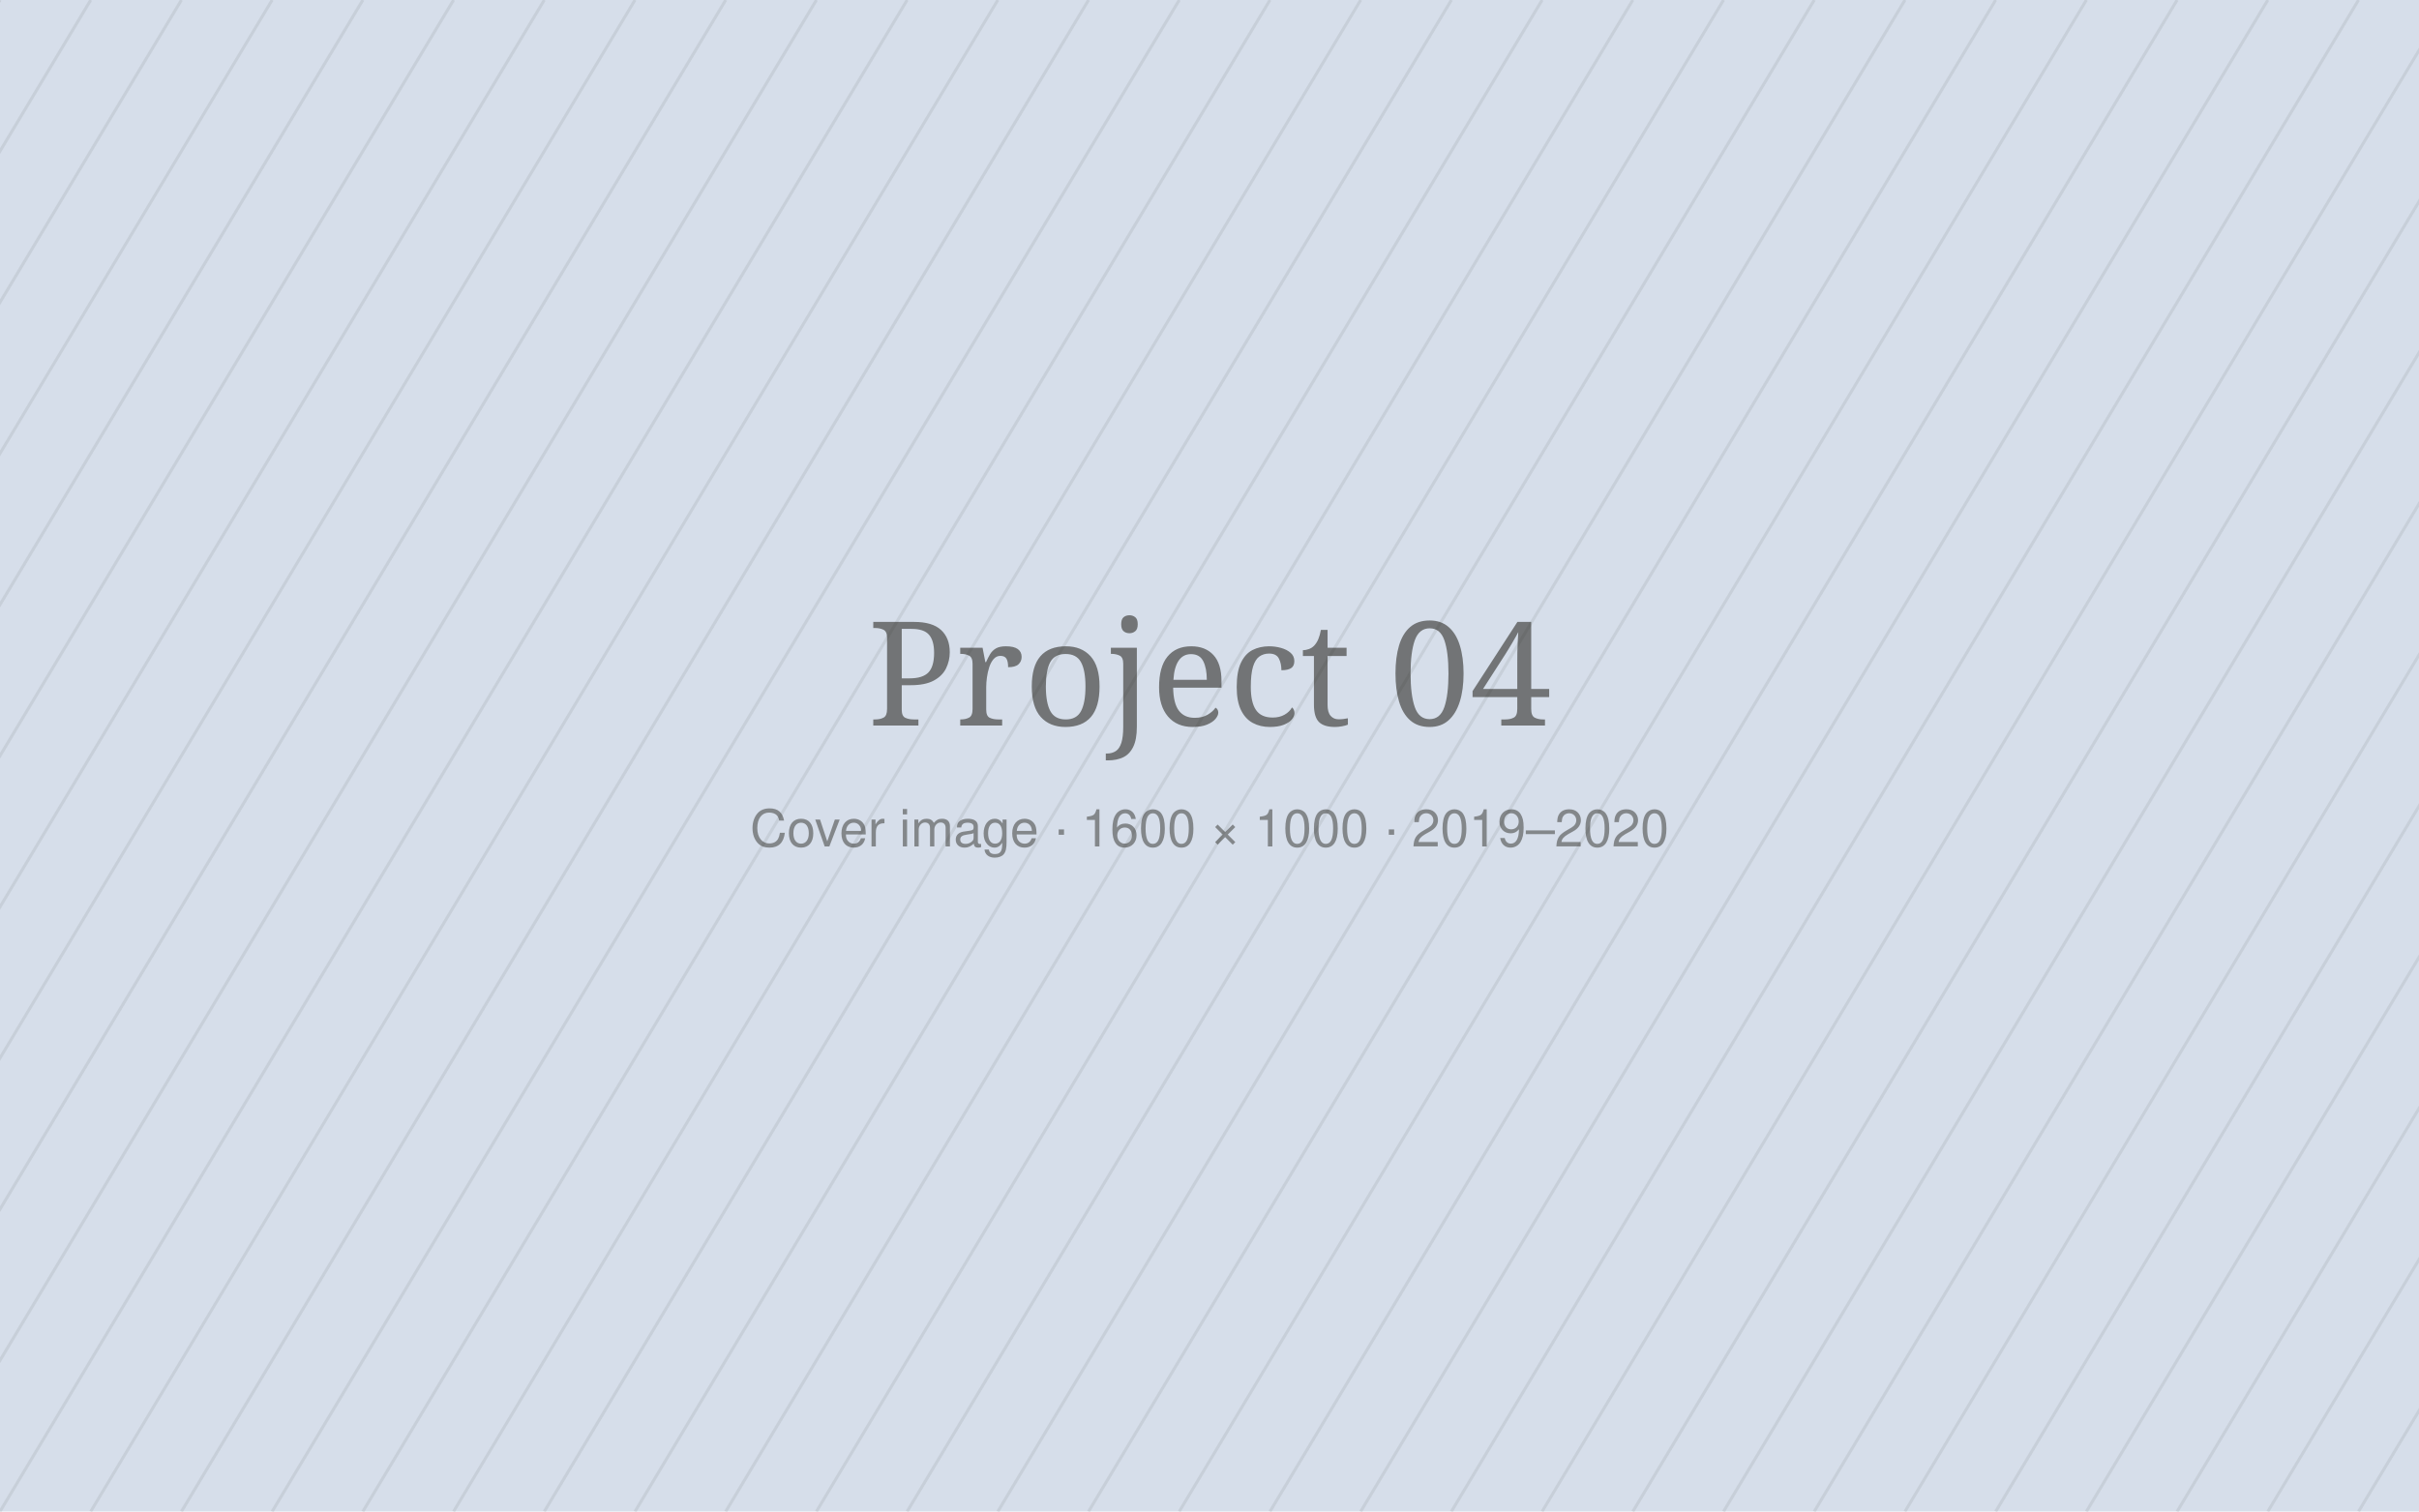
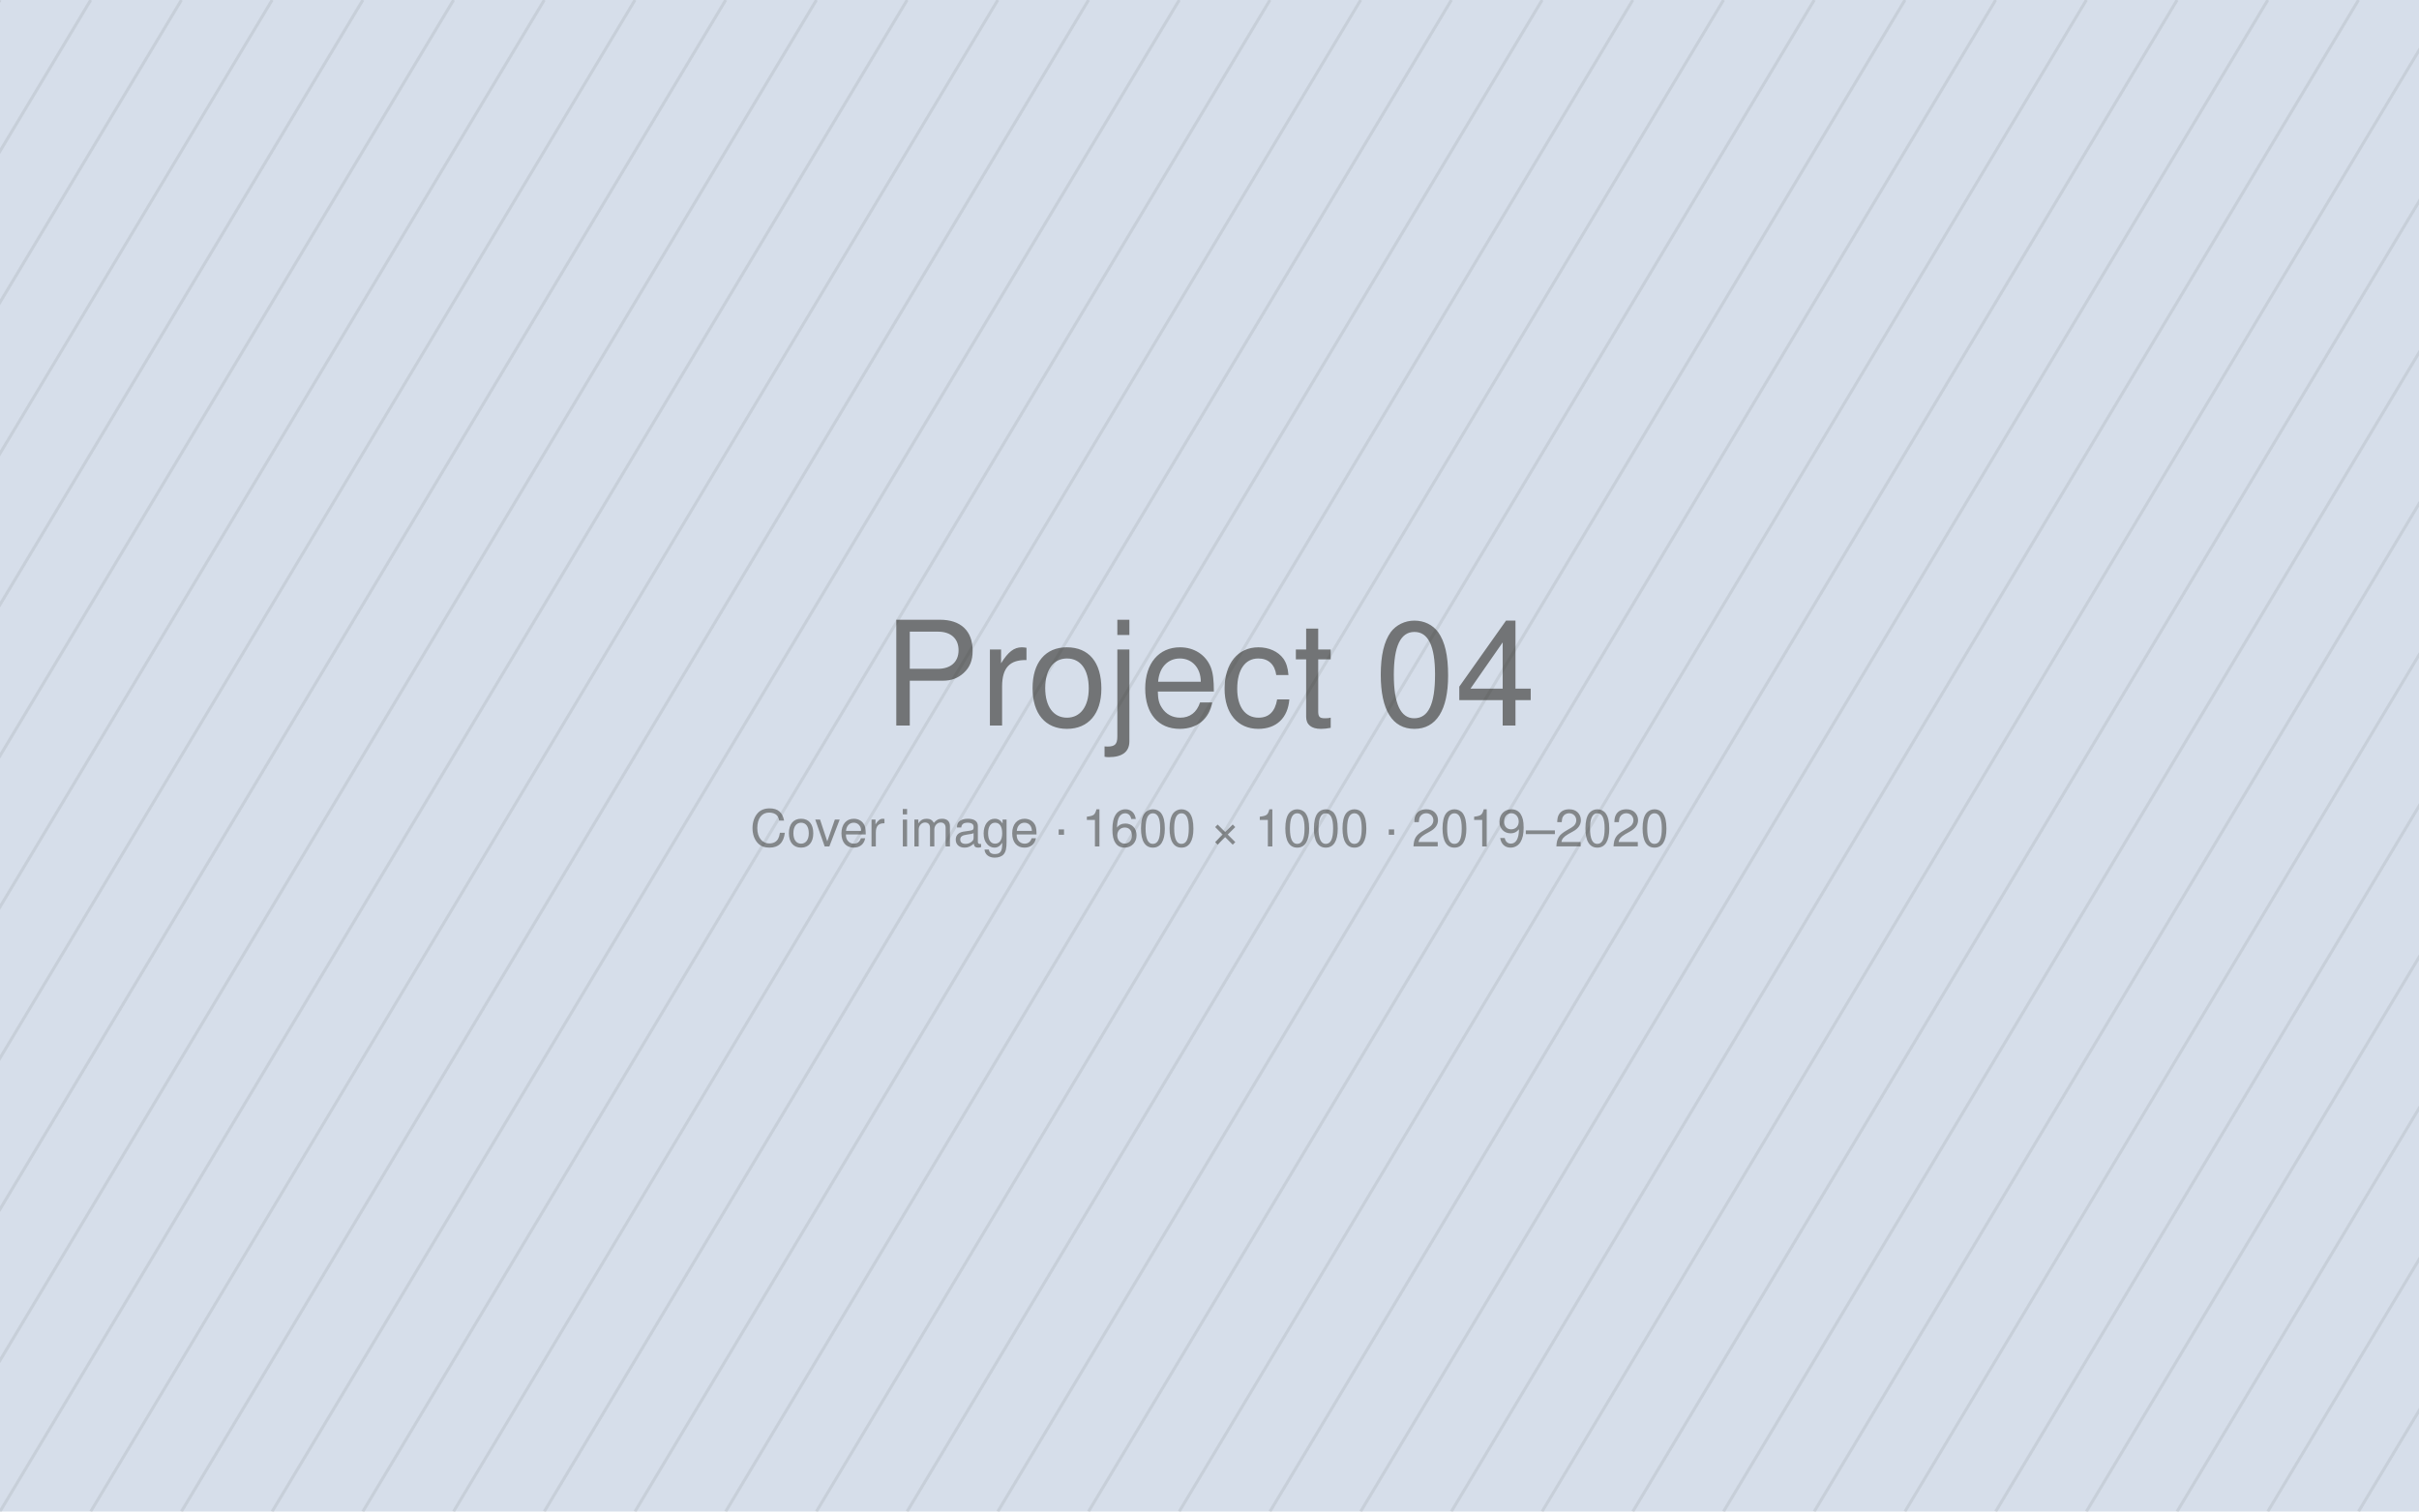
<svg xmlns="http://www.w3.org/2000/svg" viewBox="0 0 1600 1000" width="1600" height="1000">
  <rect width="1600" height="1000" fill="#D6DEEA" />
  <g stroke="#1f1d17" stroke-opacity=".08" stroke-width="2">
    <line x1="0" y1="0" x2="-600" y2="1000" />
    <line x1="60" y1="0" x2="-540" y2="1000" />
    <line x1="120" y1="0" x2="-480" y2="1000" />
    <line x1="180" y1="0" x2="-420" y2="1000" />
    <line x1="240" y1="0" x2="-360" y2="1000" />
    <line x1="300" y1="0" x2="-300" y2="1000" />
    <line x1="360" y1="0" x2="-240" y2="1000" />
    <line x1="420" y1="0" x2="-180" y2="1000" />
    <line x1="480" y1="0" x2="-120" y2="1000" />
    <line x1="540" y1="0" x2="-60" y2="1000" />
    <line x1="600" y1="0" x2="0" y2="1000" />
    <line x1="660" y1="0" x2="60" y2="1000" />
    <line x1="720" y1="0" x2="120" y2="1000" />
    <line x1="780" y1="0" x2="180" y2="1000" />
    <line x1="840" y1="0" x2="240" y2="1000" />
    <line x1="900" y1="0" x2="300" y2="1000" />
    <line x1="960" y1="0" x2="360" y2="1000" />
    <line x1="1020" y1="0" x2="420" y2="1000" />
    <line x1="1080" y1="0" x2="480" y2="1000" />
    <line x1="1140" y1="0" x2="540" y2="1000" />
    <line x1="1200" y1="0" x2="600" y2="1000" />
    <line x1="1260" y1="0" x2="660" y2="1000" />
    <line x1="1320" y1="0" x2="720" y2="1000" />
    <line x1="1380" y1="0" x2="780" y2="1000" />
    <line x1="1440" y1="0" x2="840" y2="1000" />
    <line x1="1500" y1="0" x2="900" y2="1000" />
    <line x1="1560" y1="0" x2="960" y2="1000" />
    <line x1="1620" y1="0" x2="1020" y2="1000" />
    <line x1="1680" y1="0" x2="1080" y2="1000" />
    <line x1="1740" y1="0" x2="1140" y2="1000" />
    <line x1="1800" y1="0" x2="1200" y2="1000" />
    <line x1="1860" y1="0" x2="1260" y2="1000" />
    <line x1="1920" y1="0" x2="1320" y2="1000" />
    <line x1="1980" y1="0" x2="1380" y2="1000" />
    <line x1="2040" y1="0" x2="1440" y2="1000" />
    <line x1="2100" y1="0" x2="1500" y2="1000" />
    <line x1="2160" y1="0" x2="1560" y2="1000" />
    <line x1="2220" y1="0" x2="1620" y2="1000" />
    <line x1="2280" y1="0" x2="1680" y2="1000" />
  </g>
-   <text x="800" y="480" text-anchor="middle" font-family="Georgia, serif" font-size="96" fill="#1f1d17" fill-opacity=".55">Project 04</text>
-   <text x="800" y="560" text-anchor="middle" font-family="Helvetica, Arial, sans-serif" font-size="34" fill="#1f1d17" fill-opacity=".45">Cover image · 1600 × 1000 · 2019–2020</text>
+   <text x="800" y="480" text-anchor="middle" font-family="Whitney, &quot;Whitney A&quot;, &quot;Whitney SSm A&quot;, Helvetica, Arial, sans-serif" font-size="96" fill="#1f1d17" fill-opacity=".55">Project 04</text>
+   <text x="800" y="560" text-anchor="middle" font-family="Whitney, &quot;Whitney A&quot;, &quot;Whitney SSm A&quot;, Helvetica, Arial, sans-serif" font-size="34" fill="#1f1d17" fill-opacity=".45">Cover image · 1600 × 1000 · 2019–2020</text>
</svg>
